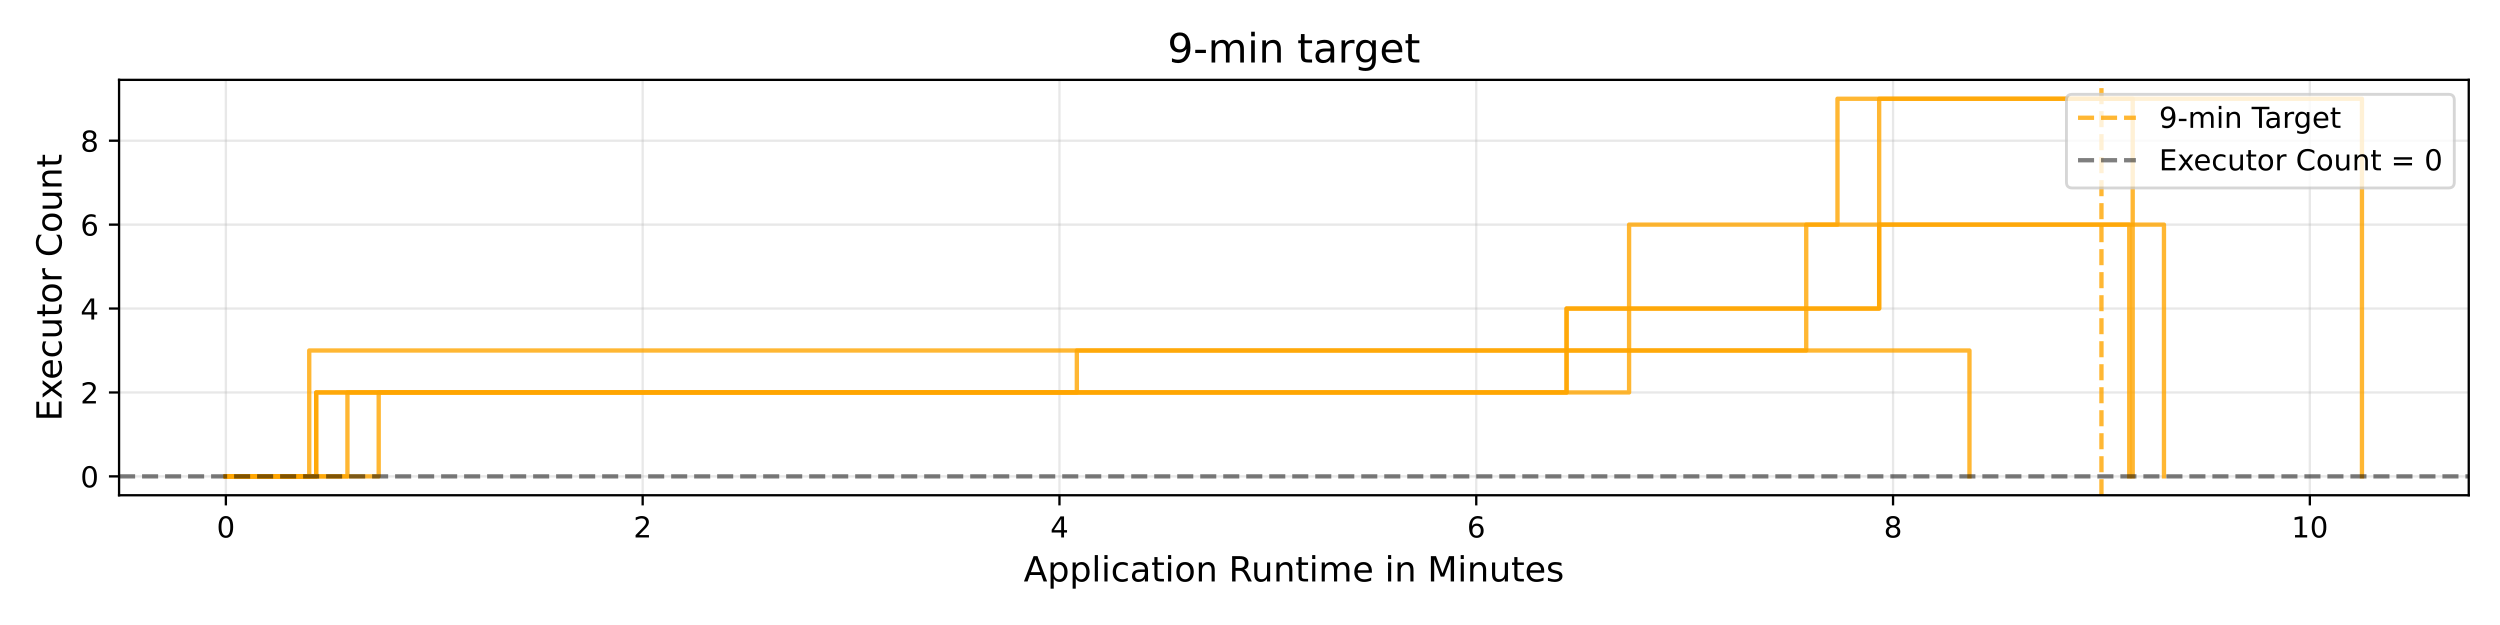
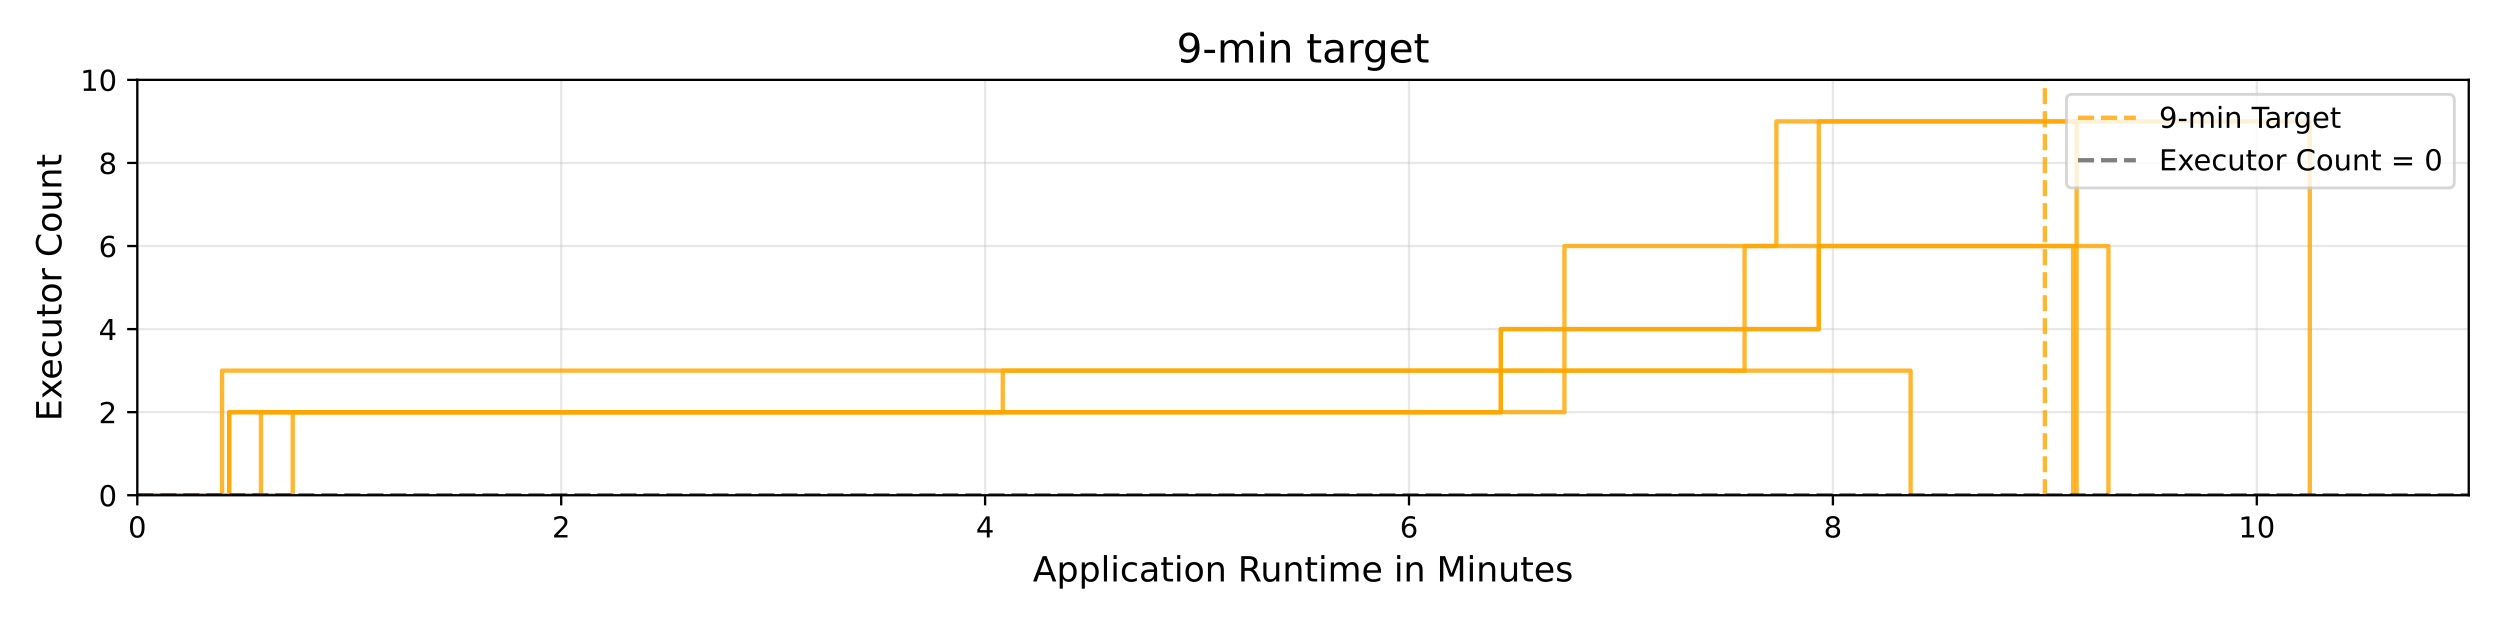
<svg xmlns="http://www.w3.org/2000/svg" xmlns:xlink="http://www.w3.org/1999/xlink" width="864pt" height="216pt" viewBox="0 0 864 216" version="1.1">
  <defs>
    <style type="text/css">*{stroke-linejoin: round; stroke-linecap: butt}</style>
  </defs>
  <g id="figure_1">
    <g id="patch_1">
      <path d="M 0 216  L 864 216  L 864 0  L 0 0  z " style="fill: #ffffff" />
    </g>
    <g id="axes_1">
      <g id="patch_2">
-         <path d="M 41.15 171.16  L 853.2 171.16  L 853.2 27.6  L 41.15 27.6  z " style="fill: #ffffff" />
+         <path d="M 47.45 171.16  L 853.2 171.16  L 853.2 27.6  L 47.45 27.6  z " style="fill: #ffffff" />
      </g>
      <g id="matplotlib.axis_1">
        <g id="xtick_1">
          <g id="line2d_1">
-             <path d="M 78.061 171.16  L 78.061 27.6  " clip-path="url(#p199e420b89)" style="fill: none; stroke: #b0b0b0; stroke-opacity: 0.3; stroke-width: 0.8; stroke-linecap: square" />
+             <path d="M 47.45 171.16  L 47.45 27.6  " clip-path="url(#pf3e3e7979e)" style="fill: none; stroke: #b0b0b0; stroke-opacity: 0.3; stroke-width: 0.8; stroke-linecap: square" />
          </g>
          <g id="line2d_2">
            <defs>
-               <path id="md4a57cf8cb" d="M 0 0  L 0 3.5  " style="stroke: #000000; stroke-width: 0.8" />
-             </defs>
-             <g>
-               <use xlink:href="#md4a57cf8cb" x="78.061" y="171.16" style="stroke: #000000; stroke-width: 0.8" />
+               <path id="md33015073a" d="M 0 0  L 0 3.5  " style="stroke: #000000; stroke-width: 0.8" />
+             </defs>
+             <g>
+               <use xlink:href="#md33015073a" x="47.45" y="171.16" style="stroke: #000000; stroke-width: 0.8" />
            </g>
          </g>
          <g id="text_1">
-             <g transform="translate(74.88011 185.7584) scale(0.1 -0.1)">
+             <g transform="translate(44.26875 185.7584) scale(0.1 -0.1)">
              <defs>
                <path id="DejaVuSans-30" d="M 2034 4250  Q 1547 4250 1301 3770  Q 1056 3291 1056 2328  Q 1056 1369 1301 889  Q 1547 409 2034 409  Q 2525 409 2770 889  Q 3016 1369 3016 2328  Q 3016 3291 2770 3770  Q 2525 4250 2034 4250  z M 2034 4750  Q 2819 4750 3233 4129  Q 3647 3509 3647 2328  Q 3647 1150 3233 529  Q 2819 -91 2034 -91  Q 1250 -91 836 529  Q 422 1150 422 2328  Q 422 3509 836 4129  Q 1250 4750 2034 4750  z " transform="scale(0.015625)" />
              </defs>
              <use xlink:href="#DejaVuSans-30" />
            </g>
          </g>
        </g>
        <g id="xtick_2">
          <g id="line2d_3">
-             <path d="M 222.106 171.16  L 222.106 27.6  " clip-path="url(#p199e420b89)" style="fill: none; stroke: #b0b0b0; stroke-opacity: 0.3; stroke-width: 0.8; stroke-linecap: square" />
+             <path d="M 193.95 171.16  L 193.95 27.6  " clip-path="url(#pf3e3e7979e)" style="fill: none; stroke: #b0b0b0; stroke-opacity: 0.3; stroke-width: 0.8; stroke-linecap: square" />
          </g>
          <g id="line2d_4">
            <g>
-               <use xlink:href="#md4a57cf8cb" x="222.106" y="171.16" style="stroke: #000000; stroke-width: 0.8" />
+               <use xlink:href="#md33015073a" x="193.95" y="171.16" style="stroke: #000000; stroke-width: 0.8" />
            </g>
          </g>
          <g id="text_2">
-             <g transform="translate(218.9245 185.7584) scale(0.1 -0.1)">
+             <g transform="translate(190.7688 185.7584) scale(0.1 -0.1)">
              <defs>
                <path id="DejaVuSans-32" d="M 1228 531  L 3431 531  L 3431 0  L 469 0  L 469 531  Q 828 903 1448 1529  Q 2069 2156 2228 2338  Q 2531 2678 2651 2914  Q 2772 3150 2772 3378  Q 2772 3750 2511 3984  Q 2250 4219 1831 4219  Q 1534 4219 1204 4116  Q 875 4013 500 3803  L 500 4441  Q 881 4594 1212 4672  Q 1544 4750 1819 4750  Q 2544 4750 2975 4387  Q 3406 4025 3406 3419  Q 3406 3131 3298 2873  Q 3191 2616 2906 2266  Q 2828 2175 2409 1742  Q 1991 1309 1228 531  z " transform="scale(0.015625)" />
              </defs>
              <use xlink:href="#DejaVuSans-32" />
            </g>
          </g>
        </g>
        <g id="xtick_3">
          <g id="line2d_5">
-             <path d="M 366.15 171.16  L 366.15 27.6  " clip-path="url(#p199e420b89)" style="fill: none; stroke: #b0b0b0; stroke-opacity: 0.3; stroke-width: 0.8; stroke-linecap: square" />
+             <path d="M 340.45 171.16  L 340.45 27.6  " clip-path="url(#pf3e3e7979e)" style="fill: none; stroke: #b0b0b0; stroke-opacity: 0.3; stroke-width: 0.8; stroke-linecap: square" />
          </g>
          <g id="line2d_6">
            <g>
-               <use xlink:href="#md4a57cf8cb" x="366.15" y="171.16" style="stroke: #000000; stroke-width: 0.8" />
+               <use xlink:href="#md33015073a" x="340.45" y="171.16" style="stroke: #000000; stroke-width: 0.8" />
            </g>
          </g>
          <g id="text_3">
-             <g transform="translate(362.9688 185.7584) scale(0.1 -0.1)">
+             <g transform="translate(337.2688 185.7584) scale(0.1 -0.1)">
              <defs>
                <path id="DejaVuSans-34" d="M 2419 4116  L 825 1625  L 2419 1625  L 2419 4116  z M 2253 4666  L 3047 4666  L 3047 1625  L 3713 1625  L 3713 1100  L 3047 1100  L 3047 0  L 2419 0  L 2419 1100  L 313 1100  L 313 1709  L 2253 4666  z " transform="scale(0.015625)" />
              </defs>
              <use xlink:href="#DejaVuSans-34" />
            </g>
          </g>
        </g>
        <g id="xtick_4">
          <g id="line2d_7">
-             <path d="M 510.194 171.16  L 510.194 27.6  " clip-path="url(#p199e420b89)" style="fill: none; stroke: #b0b0b0; stroke-opacity: 0.3; stroke-width: 0.8; stroke-linecap: square" />
+             <path d="M 486.95 171.16  L 486.95 27.6  " clip-path="url(#pf3e3e7979e)" style="fill: none; stroke: #b0b0b0; stroke-opacity: 0.3; stroke-width: 0.8; stroke-linecap: square" />
          </g>
          <g id="line2d_8">
            <g>
-               <use xlink:href="#md4a57cf8cb" x="510.194" y="171.16" style="stroke: #000000; stroke-width: 0.8" />
+               <use xlink:href="#md33015073a" x="486.95" y="171.16" style="stroke: #000000; stroke-width: 0.8" />
            </g>
          </g>
          <g id="text_4">
-             <g transform="translate(507.0132 185.7584) scale(0.1 -0.1)">
+             <g transform="translate(483.7688 185.7584) scale(0.1 -0.1)">
              <defs>
                <path id="DejaVuSans-36" d="M 2113 2584  Q 1688 2584 1439 2293  Q 1191 2003 1191 1497  Q 1191 994 1439 701  Q 1688 409 2113 409  Q 2538 409 2786 701  Q 3034 994 3034 1497  Q 3034 2003 2786 2293  Q 2538 2584 2113 2584  z M 3366 4563  L 3366 3988  Q 3128 4100 2886 4159  Q 2644 4219 2406 4219  Q 1781 4219 1451 3797  Q 1122 3375 1075 2522  Q 1259 2794 1537 2939  Q 1816 3084 2150 3084  Q 2853 3084 3261 2657  Q 3669 2231 3669 1497  Q 3669 778 3244 343  Q 2819 -91 2113 -91  Q 1303 -91 875 529  Q 447 1150 447 2328  Q 447 3434 972 4092  Q 1497 4750 2381 4750  Q 2619 4750 2861 4703  Q 3103 4656 3366 4563  z " transform="scale(0.015625)" />
              </defs>
              <use xlink:href="#DejaVuSans-36" />
            </g>
          </g>
        </g>
        <g id="xtick_5">
          <g id="line2d_9">
-             <path d="M 654.239 171.16  L 654.239 27.6  " clip-path="url(#p199e420b89)" style="fill: none; stroke: #b0b0b0; stroke-opacity: 0.3; stroke-width: 0.8; stroke-linecap: square" />
+             <path d="M 633.45 171.16  L 633.45 27.6  " clip-path="url(#pf3e3e7979e)" style="fill: none; stroke: #b0b0b0; stroke-opacity: 0.3; stroke-width: 0.8; stroke-linecap: square" />
          </g>
          <g id="line2d_10">
            <g>
-               <use xlink:href="#md4a57cf8cb" x="654.239" y="171.16" style="stroke: #000000; stroke-width: 0.8" />
+               <use xlink:href="#md33015073a" x="633.45" y="171.16" style="stroke: #000000; stroke-width: 0.8" />
            </g>
          </g>
          <g id="text_5">
-             <g transform="translate(651.0575 185.7584) scale(0.1 -0.1)">
+             <g transform="translate(630.2687 185.7584) scale(0.1 -0.1)">
              <defs>
                <path id="DejaVuSans-38" d="M 2034 2216  Q 1584 2216 1326 1975  Q 1069 1734 1069 1313  Q 1069 891 1326 650  Q 1584 409 2034 409  Q 2484 409 2743 651  Q 3003 894 3003 1313  Q 3003 1734 2745 1975  Q 2488 2216 2034 2216  z M 1403 2484  Q 997 2584 770 2862  Q 544 3141 544 3541  Q 544 4100 942 4425  Q 1341 4750 2034 4750  Q 2731 4750 3128 4425  Q 3525 4100 3525 3541  Q 3525 3141 3298 2862  Q 3072 2584 2669 2484  Q 3125 2378 3379 2068  Q 3634 1759 3634 1313  Q 3634 634 3220 271  Q 2806 -91 2034 -91  Q 1263 -91 848 271  Q 434 634 434 1313  Q 434 1759 690 2068  Q 947 2378 1403 2484  z M 1172 3481  Q 1172 3119 1398 2916  Q 1625 2713 2034 2713  Q 2441 2713 2670 2916  Q 2900 3119 2900 3481  Q 2900 3844 2670 4047  Q 2441 4250 2034 4250  Q 1625 4250 1398 4047  Q 1172 3844 1172 3481  z " transform="scale(0.015625)" />
              </defs>
              <use xlink:href="#DejaVuSans-38" />
            </g>
          </g>
        </g>
        <g id="xtick_6">
          <g id="line2d_11">
-             <path d="M 798.283 171.16  L 798.283 27.6  " clip-path="url(#p199e420b89)" style="fill: none; stroke: #b0b0b0; stroke-opacity: 0.3; stroke-width: 0.8; stroke-linecap: square" />
+             <path d="M 779.95 171.16  L 779.95 27.6  " clip-path="url(#pf3e3e7979e)" style="fill: none; stroke: #b0b0b0; stroke-opacity: 0.3; stroke-width: 0.8; stroke-linecap: square" />
          </g>
          <g id="line2d_12">
            <g>
-               <use xlink:href="#md4a57cf8cb" x="798.283" y="171.16" style="stroke: #000000; stroke-width: 0.8" />
+               <use xlink:href="#md33015073a" x="779.95" y="171.16" style="stroke: #000000; stroke-width: 0.8" />
            </g>
          </g>
          <g id="text_6">
-             <g transform="translate(791.9206 185.7584) scale(0.1 -0.1)">
+             <g transform="translate(773.5875 185.7584) scale(0.1 -0.1)">
              <defs>
                <path id="DejaVuSans-31" d="M 794 531  L 1825 531  L 1825 4091  L 703 3866  L 703 4441  L 1819 4666  L 2450 4666  L 2450 531  L 3481 531  L 3481 0  L 794 0  L 794 531  z " transform="scale(0.015625)" />
              </defs>
              <use xlink:href="#DejaVuSans-31" />
              <use xlink:href="#DejaVuSans-30" x="63.623" />
            </g>
          </g>
        </g>
        <g id="text_7">
-           <g transform="translate(353.7822 200.9563) scale(0.12 -0.12)">
+           <g transform="translate(356.9322 200.9563) scale(0.12 -0.12)">
            <defs>
              <path id="DejaVuSans-41" d="M 2188 4044  L 1331 1722  L 3047 1722  L 2188 4044  z M 1831 4666  L 2547 4666  L 4325 0  L 3669 0  L 3244 1197  L 1141 1197  L 716 0  L 50 0  L 1831 4666  z " transform="scale(0.015625)" />
              <path id="DejaVuSans-70" d="M 1159 525  L 1159 -1331  L 581 -1331  L 581 3500  L 1159 3500  L 1159 2969  Q 1341 3281 1617 3432  Q 1894 3584 2278 3584  Q 2916 3584 3314 3078  Q 3713 2572 3713 1747  Q 3713 922 3314 415  Q 2916 -91 2278 -91  Q 1894 -91 1617 61  Q 1341 213 1159 525  z M 3116 1747  Q 3116 2381 2855 2742  Q 2594 3103 2138 3103  Q 1681 3103 1420 2742  Q 1159 2381 1159 1747  Q 1159 1113 1420 752  Q 1681 391 2138 391  Q 2594 391 2855 752  Q 3116 1113 3116 1747  z " transform="scale(0.015625)" />
              <path id="DejaVuSans-6c" d="M 603 4863  L 1178 4863  L 1178 0  L 603 0  L 603 4863  z " transform="scale(0.015625)" />
              <path id="DejaVuSans-69" d="M 603 3500  L 1178 3500  L 1178 0  L 603 0  L 603 3500  z M 603 4863  L 1178 4863  L 1178 4134  L 603 4134  L 603 4863  z " transform="scale(0.015625)" />
              <path id="DejaVuSans-63" d="M 3122 3366  L 3122 2828  Q 2878 2963 2633 3030  Q 2388 3097 2138 3097  Q 1578 3097 1268 2742  Q 959 2388 959 1747  Q 959 1106 1268 751  Q 1578 397 2138 397  Q 2388 397 2633 464  Q 2878 531 3122 666  L 3122 134  Q 2881 22 2623 -34  Q 2366 -91 2075 -91  Q 1284 -91 818 406  Q 353 903 353 1747  Q 353 2603 823 3093  Q 1294 3584 2113 3584  Q 2378 3584 2631 3529  Q 2884 3475 3122 3366  z " transform="scale(0.015625)" />
              <path id="DejaVuSans-61" d="M 2194 1759  Q 1497 1759 1228 1600  Q 959 1441 959 1056  Q 959 750 1161 570  Q 1363 391 1709 391  Q 2188 391 2477 730  Q 2766 1069 2766 1631  L 2766 1759  L 2194 1759  z M 3341 1997  L 3341 0  L 2766 0  L 2766 531  Q 2569 213 2275 61  Q 1981 -91 1556 -91  Q 1019 -91 701 211  Q 384 513 384 1019  Q 384 1609 779 1909  Q 1175 2209 1959 2209  L 2766 2209  L 2766 2266  Q 2766 2663 2505 2880  Q 2244 3097 1772 3097  Q 1472 3097 1187 3025  Q 903 2953 641 2809  L 641 3341  Q 956 3463 1253 3523  Q 1550 3584 1831 3584  Q 2591 3584 2966 3190  Q 3341 2797 3341 1997  z " transform="scale(0.015625)" />
              <path id="DejaVuSans-74" d="M 1172 4494  L 1172 3500  L 2356 3500  L 2356 3053  L 1172 3053  L 1172 1153  Q 1172 725 1289 603  Q 1406 481 1766 481  L 2356 481  L 2356 0  L 1766 0  Q 1100 0 847 248  Q 594 497 594 1153  L 594 3053  L 172 3053  L 172 3500  L 594 3500  L 594 4494  L 1172 4494  z " transform="scale(0.015625)" />
              <path id="DejaVuSans-6f" d="M 1959 3097  Q 1497 3097 1228 2736  Q 959 2375 959 1747  Q 959 1119 1226 758  Q 1494 397 1959 397  Q 2419 397 2687 759  Q 2956 1122 2956 1747  Q 2956 2369 2687 2733  Q 2419 3097 1959 3097  z M 1959 3584  Q 2709 3584 3137 3096  Q 3566 2609 3566 1747  Q 3566 888 3137 398  Q 2709 -91 1959 -91  Q 1206 -91 779 398  Q 353 888 353 1747  Q 353 2609 779 3096  Q 1206 3584 1959 3584  z " transform="scale(0.015625)" />
              <path id="DejaVuSans-6e" d="M 3513 2113  L 3513 0  L 2938 0  L 2938 2094  Q 2938 2591 2744 2837  Q 2550 3084 2163 3084  Q 1697 3084 1428 2787  Q 1159 2491 1159 1978  L 1159 0  L 581 0  L 581 3500  L 1159 3500  L 1159 2956  Q 1366 3272 1645 3428  Q 1925 3584 2291 3584  Q 2894 3584 3203 3211  Q 3513 2838 3513 2113  z " transform="scale(0.015625)" />
              <path id="DejaVuSans-20" transform="scale(0.015625)" />
              <path id="DejaVuSans-52" d="M 2841 2188  Q 3044 2119 3236 1894  Q 3428 1669 3622 1275  L 4263 0  L 3584 0  L 2988 1197  Q 2756 1666 2539 1819  Q 2322 1972 1947 1972  L 1259 1972  L 1259 0  L 628 0  L 628 4666  L 2053 4666  Q 2853 4666 3247 4331  Q 3641 3997 3641 3322  Q 3641 2881 3436 2590  Q 3231 2300 2841 2188  z M 1259 4147  L 1259 2491  L 2053 2491  Q 2509 2491 2742 2702  Q 2975 2913 2975 3322  Q 2975 3731 2742 3939  Q 2509 4147 2053 4147  L 1259 4147  z " transform="scale(0.015625)" />
              <path id="DejaVuSans-75" d="M 544 1381  L 544 3500  L 1119 3500  L 1119 1403  Q 1119 906 1312 657  Q 1506 409 1894 409  Q 2359 409 2629 706  Q 2900 1003 2900 1516  L 2900 3500  L 3475 3500  L 3475 0  L 2900 0  L 2900 538  Q 2691 219 2414 64  Q 2138 -91 1772 -91  Q 1169 -91 856 284  Q 544 659 544 1381  z M 1991 3584  L 1991 3584  z " transform="scale(0.015625)" />
              <path id="DejaVuSans-6d" d="M 3328 2828  Q 3544 3216 3844 3400  Q 4144 3584 4550 3584  Q 5097 3584 5394 3201  Q 5691 2819 5691 2113  L 5691 0  L 5113 0  L 5113 2094  Q 5113 2597 4934 2840  Q 4756 3084 4391 3084  Q 3944 3084 3684 2787  Q 3425 2491 3425 1978  L 3425 0  L 2847 0  L 2847 2094  Q 2847 2600 2669 2842  Q 2491 3084 2119 3084  Q 1678 3084 1418 2786  Q 1159 2488 1159 1978  L 1159 0  L 581 0  L 581 3500  L 1159 3500  L 1159 2956  Q 1356 3278 1631 3431  Q 1906 3584 2284 3584  Q 2666 3584 2933 3390  Q 3200 3197 3328 2828  z " transform="scale(0.015625)" />
              <path id="DejaVuSans-65" d="M 3597 1894  L 3597 1613  L 953 1613  Q 991 1019 1311 708  Q 1631 397 2203 397  Q 2534 397 2845 478  Q 3156 559 3463 722  L 3463 178  Q 3153 47 2828 -22  Q 2503 -91 2169 -91  Q 1331 -91 842 396  Q 353 884 353 1716  Q 353 2575 817 3079  Q 1281 3584 2069 3584  Q 2775 3584 3186 3129  Q 3597 2675 3597 1894  z M 3022 2063  Q 3016 2534 2758 2815  Q 2500 3097 2075 3097  Q 1594 3097 1305 2825  Q 1016 2553 972 2059  L 3022 2063  z " transform="scale(0.015625)" />
              <path id="DejaVuSans-4d" d="M 628 4666  L 1569 4666  L 2759 1491  L 3956 4666  L 4897 4666  L 4897 0  L 4281 0  L 4281 4097  L 3078 897  L 2444 897  L 1241 4097  L 1241 0  L 628 0  L 628 4666  z " transform="scale(0.015625)" />
              <path id="DejaVuSans-73" d="M 2834 3397  L 2834 2853  Q 2591 2978 2328 3040  Q 2066 3103 1784 3103  Q 1356 3103 1142 2972  Q 928 2841 928 2578  Q 928 2378 1081 2264  Q 1234 2150 1697 2047  L 1894 2003  Q 2506 1872 2764 1633  Q 3022 1394 3022 966  Q 3022 478 2636 193  Q 2250 -91 1575 -91  Q 1294 -91 989 -36  Q 684 19 347 128  L 347 722  Q 666 556 975 473  Q 1284 391 1588 391  Q 1994 391 2212 530  Q 2431 669 2431 922  Q 2431 1156 2273 1281  Q 2116 1406 1581 1522  L 1381 1569  Q 847 1681 609 1914  Q 372 2147 372 2553  Q 372 3047 722 3315  Q 1072 3584 1716 3584  Q 2034 3584 2315 3537  Q 2597 3491 2834 3397  z " transform="scale(0.015625)" />
            </defs>
            <use xlink:href="#DejaVuSans-41" />
            <use xlink:href="#DejaVuSans-70" x="68.408" />
            <use xlink:href="#DejaVuSans-70" x="131.885" />
            <use xlink:href="#DejaVuSans-6c" x="195.361" />
            <use xlink:href="#DejaVuSans-69" x="223.145" />
            <use xlink:href="#DejaVuSans-63" x="250.928" />
            <use xlink:href="#DejaVuSans-61" x="305.908" />
            <use xlink:href="#DejaVuSans-74" x="367.188" />
            <use xlink:href="#DejaVuSans-69" x="406.396" />
            <use xlink:href="#DejaVuSans-6f" x="434.18" />
            <use xlink:href="#DejaVuSans-6e" x="495.361" />
            <use xlink:href="#DejaVuSans-20" x="558.74" />
            <use xlink:href="#DejaVuSans-52" x="590.527" />
            <use xlink:href="#DejaVuSans-75" x="655.51" />
            <use xlink:href="#DejaVuSans-6e" x="718.889" />
            <use xlink:href="#DejaVuSans-74" x="782.268" />
            <use xlink:href="#DejaVuSans-69" x="821.477" />
            <use xlink:href="#DejaVuSans-6d" x="849.26" />
            <use xlink:href="#DejaVuSans-65" x="946.672" />
            <use xlink:href="#DejaVuSans-20" x="1008.195" />
            <use xlink:href="#DejaVuSans-69" x="1039.982" />
            <use xlink:href="#DejaVuSans-6e" x="1067.766" />
            <use xlink:href="#DejaVuSans-20" x="1131.145" />
            <use xlink:href="#DejaVuSans-4d" x="1162.932" />
            <use xlink:href="#DejaVuSans-69" x="1249.211" />
            <use xlink:href="#DejaVuSans-6e" x="1276.994" />
            <use xlink:href="#DejaVuSans-75" x="1340.373" />
            <use xlink:href="#DejaVuSans-74" x="1403.752" />
            <use xlink:href="#DejaVuSans-65" x="1442.961" />
            <use xlink:href="#DejaVuSans-73" x="1504.484" />
          </g>
        </g>
      </g>
      <g id="matplotlib.axis_2">
        <g id="ytick_1">
          <g id="line2d_13">
-             <path d="M 41.15 164.635  L 853.2 164.635  " clip-path="url(#p199e420b89)" style="fill: none; stroke: #b0b0b0; stroke-opacity: 0.3; stroke-width: 0.8; stroke-linecap: square" />
+             <path d="M 47.45 171.16  L 853.2 171.16  " clip-path="url(#pf3e3e7979e)" style="fill: none; stroke: #b0b0b0; stroke-opacity: 0.3; stroke-width: 0.8; stroke-linecap: square" />
          </g>
          <g id="line2d_14">
            <defs>
-               <path id="m2ec5855bc6" d="M 0 0  L -3.5 0  " style="stroke: #000000; stroke-width: 0.8" />
-             </defs>
-             <g>
-               <use xlink:href="#m2ec5855bc6" x="41.15" y="164.635" style="stroke: #000000; stroke-width: 0.8" />
+               <path id="m7cac279cf5" d="M 0 0  L -3.5 0  " style="stroke: #000000; stroke-width: 0.8" />
+             </defs>
+             <g>
+               <use xlink:href="#m7cac279cf5" x="47.45" y="171.16" style="stroke: #000000; stroke-width: 0.8" />
            </g>
          </g>
          <g id="text_8">
-             <g transform="translate(27.7875 168.4338) scale(0.1 -0.1)">
+             <g transform="translate(34.0875 174.9592) scale(0.1 -0.1)">
              <use xlink:href="#DejaVuSans-30" />
            </g>
          </g>
        </g>
        <g id="ytick_2">
          <g id="line2d_15">
-             <path d="M 41.15 135.633  L 853.2 135.633  " clip-path="url(#p199e420b89)" style="fill: none; stroke: #b0b0b0; stroke-opacity: 0.3; stroke-width: 0.8; stroke-linecap: square" />
+             <path d="M 47.45 142.448  L 853.2 142.448  " clip-path="url(#pf3e3e7979e)" style="fill: none; stroke: #b0b0b0; stroke-opacity: 0.3; stroke-width: 0.8; stroke-linecap: square" />
          </g>
          <g id="line2d_16">
            <g>
-               <use xlink:href="#m2ec5855bc6" x="41.15" y="135.633" style="stroke: #000000; stroke-width: 0.8" />
+               <use xlink:href="#m7cac279cf5" x="47.45" y="142.448" style="stroke: #000000; stroke-width: 0.8" />
            </g>
          </g>
          <g id="text_9">
-             <g transform="translate(27.7875 139.4317) scale(0.1 -0.1)">
+             <g transform="translate(34.0875 146.2472) scale(0.1 -0.1)">
              <use xlink:href="#DejaVuSans-32" />
            </g>
          </g>
        </g>
        <g id="ytick_3">
          <g id="line2d_17">
-             <path d="M 41.15 106.631  L 853.2 106.631  " clip-path="url(#p199e420b89)" style="fill: none; stroke: #b0b0b0; stroke-opacity: 0.3; stroke-width: 0.8; stroke-linecap: square" />
+             <path d="M 47.45 113.736  L 853.2 113.736  " clip-path="url(#pf3e3e7979e)" style="fill: none; stroke: #b0b0b0; stroke-opacity: 0.3; stroke-width: 0.8; stroke-linecap: square" />
          </g>
          <g id="line2d_18">
            <g>
-               <use xlink:href="#m2ec5855bc6" x="41.15" y="106.631" style="stroke: #000000; stroke-width: 0.8" />
+               <use xlink:href="#m7cac279cf5" x="47.45" y="113.736" style="stroke: #000000; stroke-width: 0.8" />
            </g>
          </g>
          <g id="text_10">
-             <g transform="translate(27.7875 110.4297) scale(0.1 -0.1)">
+             <g transform="translate(34.0875 117.5352) scale(0.1 -0.1)">
              <use xlink:href="#DejaVuSans-34" />
            </g>
          </g>
        </g>
        <g id="ytick_4">
          <g id="line2d_19">
-             <path d="M 41.15 77.628  L 853.2 77.628  " clip-path="url(#p199e420b89)" style="fill: none; stroke: #b0b0b0; stroke-opacity: 0.3; stroke-width: 0.8; stroke-linecap: square" />
+             <path d="M 47.45 85.024  L 853.2 85.024  " clip-path="url(#pf3e3e7979e)" style="fill: none; stroke: #b0b0b0; stroke-opacity: 0.3; stroke-width: 0.8; stroke-linecap: square" />
          </g>
          <g id="line2d_20">
            <g>
-               <use xlink:href="#m2ec5855bc6" x="41.15" y="77.628" style="stroke: #000000; stroke-width: 0.8" />
+               <use xlink:href="#m7cac279cf5" x="47.45" y="85.024" style="stroke: #000000; stroke-width: 0.8" />
            </g>
          </g>
          <g id="text_11">
-             <g transform="translate(27.7875 81.4277) scale(0.1 -0.1)">
+             <g transform="translate(34.0875 88.82322) scale(0.1 -0.1)">
              <use xlink:href="#DejaVuSans-36" />
            </g>
          </g>
        </g>
        <g id="ytick_5">
          <g id="line2d_21">
-             <path d="M 41.15 48.626  L 853.2 48.626  " clip-path="url(#p199e420b89)" style="fill: none; stroke: #b0b0b0; stroke-opacity: 0.3; stroke-width: 0.8; stroke-linecap: square" />
+             <path d="M 47.45 56.312  L 853.2 56.312  " clip-path="url(#pf3e3e7979e)" style="fill: none; stroke: #b0b0b0; stroke-opacity: 0.3; stroke-width: 0.8; stroke-linecap: square" />
          </g>
          <g id="line2d_22">
            <g>
-               <use xlink:href="#m2ec5855bc6" x="41.15" y="48.626" style="stroke: #000000; stroke-width: 0.8" />
+               <use xlink:href="#m7cac279cf5" x="47.45" y="56.312" style="stroke: #000000; stroke-width: 0.8" />
            </g>
          </g>
          <g id="text_12">
-             <g transform="translate(27.7875 52.42568) scale(0.1 -0.1)">
+             <g transform="translate(34.0875 60.11122) scale(0.1 -0.1)">
              <use xlink:href="#DejaVuSans-38" />
            </g>
          </g>
        </g>
-         <g id="text_13">
-           <g transform="translate(21.29188 145.5434) rotate(-90) scale(0.12 -0.12)">
+         <g id="ytick_6">
+           <g id="line2d_23">
+             <path d="M 47.45 27.6  L 853.2 27.6  " clip-path="url(#pf3e3e7979e)" style="fill: none; stroke: #b0b0b0; stroke-opacity: 0.3; stroke-width: 0.8; stroke-linecap: square" />
+           </g>
+           <g id="line2d_24">
+             <g>
+               <use xlink:href="#m7cac279cf5" x="47.45" y="27.6" style="stroke: #000000; stroke-width: 0.8" />
+             </g>
+           </g>
+           <g id="text_13">
+             <g transform="translate(27.725 31.39922) scale(0.1 -0.1)">
+               <use xlink:href="#DejaVuSans-31" />
+               <use xlink:href="#DejaVuSans-30" x="63.623" />
+             </g>
+           </g>
+         </g>
+         <g id="text_14">
+           <g transform="translate(21.22938 145.5434) rotate(-90) scale(0.12 -0.12)">
            <defs>
              <path id="DejaVuSans-45" d="M 628 4666  L 3578 4666  L 3578 4134  L 1259 4134  L 1259 2753  L 3481 2753  L 3481 2222  L 1259 2222  L 1259 531  L 3634 531  L 3634 0  L 628 0  L 628 4666  z " transform="scale(0.015625)" />
              <path id="DejaVuSans-78" d="M 3513 3500  L 2247 1797  L 3578 0  L 2900 0  L 1881 1375  L 863 0  L 184 0  L 1544 1831  L 300 3500  L 978 3500  L 1906 2253  L 2834 3500  L 3513 3500  z " transform="scale(0.015625)" />
              <path id="DejaVuSans-72" d="M 2631 2963  Q 2534 3019 2420 3045  Q 2306 3072 2169 3072  Q 1681 3072 1420 2755  Q 1159 2438 1159 1844  L 1159 0  L 581 0  L 581 3500  L 1159 3500  L 1159 2956  Q 1341 3275 1631 3429  Q 1922 3584 2338 3584  Q 2397 3584 2469 3576  Q 2541 3569 2628 3553  L 2631 2963  z " transform="scale(0.015625)" />
              <path id="DejaVuSans-43" d="M 4122 4306  L 4122 3641  Q 3803 3938 3442 4084  Q 3081 4231 2675 4231  Q 1875 4231 1450 3742  Q 1025 3253 1025 2328  Q 1025 1406 1450 917  Q 1875 428 2675 428  Q 3081 428 3442 575  Q 3803 722 4122 1019  L 4122 359  Q 3791 134 3420 21  Q 3050 -91 2638 -91  Q 1578 -91 968 557  Q 359 1206 359 2328  Q 359 3453 968 4101  Q 1578 4750 2638 4750  Q 3056 4750 3426 4639  Q 3797 4528 4122 4306  z " transform="scale(0.015625)" />
            </defs>
            <use xlink:href="#DejaVuSans-45" />
            <use xlink:href="#DejaVuSans-78" x="63.184" />
            <use xlink:href="#DejaVuSans-65" x="119.238" />
            <use xlink:href="#DejaVuSans-63" x="180.762" />
            <use xlink:href="#DejaVuSans-75" x="235.742" />
            <use xlink:href="#DejaVuSans-74" x="299.121" />
            <use xlink:href="#DejaVuSans-6f" x="338.33" />
            <use xlink:href="#DejaVuSans-72" x="399.512" />
            <use xlink:href="#DejaVuSans-20" x="440.625" />
            <use xlink:href="#DejaVuSans-43" x="472.412" />
            <use xlink:href="#DejaVuSans-6f" x="542.236" />
            <use xlink:href="#DejaVuSans-75" x="603.418" />
            <use xlink:href="#DejaVuSans-6e" x="666.797" />
            <use xlink:href="#DejaVuSans-74" x="730.176" />
          </g>
        </g>
      </g>
-       <g id="line2d_23">
-         <path d="M 78.061 164.635  L 109.271 164.635  L 109.271 135.633  L 145.282 135.633  L 145.282 135.633  L 181.293 135.633  L 181.293 135.633  L 217.304 135.633  L 217.304 135.633  L 253.315 135.633  L 253.315 135.633  L 289.326 135.633  L 289.326 135.633  L 325.337 135.633  L 325.337 135.633  L 361.349 135.633  L 361.349 135.633  L 397.36 135.633  L 397.36 135.633  L 433.371 135.633  L 433.371 135.633  L 469.382 135.633  L 469.382 135.633  L 505.393 135.633  L 505.393 135.633  L 541.404 135.633  L 541.404 106.631  L 577.415 106.631  L 577.415 106.631  L 613.426 106.631  L 613.426 106.631  L 649.437 106.631  L 649.437 34.125  L 685.448 34.125  L 685.448 34.125  L 721.459 34.125  L 721.459 34.125  L 737.064 34.125  L 737.064 164.635  " clip-path="url(#p199e420b89)" style="fill: none; stroke: #ffa500; stroke-opacity: 0.8; stroke-width: 1.5; stroke-linecap: square" />
-       </g>
-       <g id="line2d_24">
-         <path d="M 78.061 164.635  L 130.878 164.635  L 130.878 135.633  L 166.889 135.633  L 166.889 135.633  L 202.9 135.633  L 202.9 135.633  L 238.911 135.633  L 238.911 135.633  L 274.922 135.633  L 274.922 135.633  L 310.933 135.633  L 310.933 135.633  L 346.944 135.633  L 346.944 135.633  L 382.955 135.633  L 382.955 135.633  L 418.966 135.633  L 418.966 135.633  L 454.977 135.633  L 454.977 135.633  L 490.988 135.633  L 490.988 135.633  L 527 135.633  L 527 135.633  L 563.011 135.633  L 563.011 77.628  L 599.022 77.628  L 599.022 77.628  L 635.033 77.628  L 635.033 34.125  L 671.044 34.125  L 671.044 34.125  L 707.055 34.125  L 707.055 34.125  L 743.066 34.125  L 743.066 34.125  L 779.077 34.125  L 779.077 34.125  L 816.289 34.125  L 816.289 164.635  " clip-path="url(#p199e420b89)" style="fill: none; stroke: #ffa500; stroke-opacity: 0.8; stroke-width: 1.5; stroke-linecap: square" />
-       </g>
      <g id="line2d_25">
-         <path d="M 78.061 164.635  L 109.271 164.635  L 109.271 135.633  L 145.282 135.633  L 145.282 135.633  L 181.293 135.633  L 181.293 135.633  L 217.304 135.633  L 217.304 135.633  L 253.315 135.633  L 253.315 135.633  L 289.326 135.633  L 289.326 135.633  L 325.337 135.633  L 325.337 135.633  L 361.349 135.633  L 361.349 135.633  L 397.36 135.633  L 397.36 135.633  L 433.371 135.633  L 433.371 135.633  L 469.382 135.633  L 469.382 135.633  L 505.393 135.633  L 505.393 135.633  L 541.404 135.633  L 541.404 106.631  L 577.415 106.631  L 577.415 106.631  L 613.426 106.631  L 613.426 106.631  L 649.437 106.631  L 649.437 77.628  L 685.448 77.628  L 685.448 77.628  L 721.459 77.628  L 721.459 77.628  L 747.868 77.628  L 747.868 164.635  " clip-path="url(#p199e420b89)" style="fill: none; stroke: #ffa500; stroke-opacity: 0.8; stroke-width: 1.5; stroke-linecap: square" />
+         <path d="M 47.45 171.16  L 79.192 171.16  L 79.192 142.448  L 115.817 142.448  L 115.817 142.448  L 152.442 142.448  L 152.442 142.448  L 189.067 142.448  L 189.067 142.448  L 225.692 142.448  L 225.692 142.448  L 262.317 142.448  L 262.317 142.448  L 298.942 142.448  L 298.942 142.448  L 335.567 142.448  L 335.567 142.448  L 372.192 142.448  L 372.192 142.448  L 408.817 142.448  L 408.817 142.448  L 445.442 142.448  L 445.442 142.448  L 482.067 142.448  L 482.067 142.448  L 518.692 142.448  L 518.692 113.736  L 555.317 113.736  L 555.317 113.736  L 591.942 113.736  L 591.942 113.736  L 628.567 113.736  L 628.567 41.956  L 665.192 41.956  L 665.192 41.956  L 701.817 41.956  L 701.817 41.956  L 717.688 41.956  L 717.688 171.16  " clip-path="url(#pf3e3e7979e)" style="fill: none; stroke: #ffa500; stroke-opacity: 0.8; stroke-width: 1.5; stroke-linecap: square" />
      </g>
      <g id="line2d_26">
-         <path d="M 78.061 164.635  L 120.074 164.635  L 120.074 135.633  L 156.085 135.633  L 156.085 135.633  L 192.096 135.633  L 192.096 135.633  L 228.108 135.633  L 228.108 135.633  L 264.119 135.633  L 264.119 135.633  L 300.13 135.633  L 300.13 135.633  L 336.141 135.633  L 336.141 135.633  L 372.152 135.633  L 372.152 121.132  L 408.163 121.132  L 408.163 121.132  L 444.174 121.132  L 444.174 121.132  L 480.185 121.132  L 480.185 121.132  L 516.196 121.132  L 516.196 121.132  L 552.207 121.132  L 552.207 121.132  L 588.218 121.132  L 588.218 121.132  L 624.23 121.132  L 624.23 77.628  L 660.241 77.628  L 660.241 77.628  L 696.252 77.628  L 696.252 77.628  L 732.263 77.628  L 732.263 77.628  L 735.864 77.628  L 735.864 164.635  " clip-path="url(#p199e420b89)" style="fill: none; stroke: #ffa500; stroke-opacity: 0.8; stroke-width: 1.5; stroke-linecap: square" />
+         <path d="M 47.45 171.16  L 101.167 171.16  L 101.167 142.448  L 137.792 142.448  L 137.792 142.448  L 174.417 142.448  L 174.417 142.448  L 211.042 142.448  L 211.042 142.448  L 247.667 142.448  L 247.667 142.448  L 284.292 142.448  L 284.292 142.448  L 320.917 142.448  L 320.917 142.448  L 357.542 142.448  L 357.542 142.448  L 394.167 142.448  L 394.167 142.448  L 430.792 142.448  L 430.792 142.448  L 467.417 142.448  L 467.417 142.448  L 504.042 142.448  L 504.042 142.448  L 540.667 142.448  L 540.667 85.024  L 577.292 85.024  L 577.292 85.024  L 613.917 85.024  L 613.917 41.956  L 650.542 41.956  L 650.542 41.956  L 687.167 41.956  L 687.167 41.956  L 723.792 41.956  L 723.792 41.956  L 760.417 41.956  L 760.417 41.956  L 798.263 41.956  L 798.263 171.16  " clip-path="url(#pf3e3e7979e)" style="fill: none; stroke: #ffa500; stroke-opacity: 0.8; stroke-width: 1.5; stroke-linecap: square" />
      </g>
      <g id="line2d_27">
-         <path d="M 78.061 164.635  L 106.87 164.635  L 106.87 121.132  L 142.881 121.132  L 142.881 121.132  L 178.892 121.132  L 178.892 121.132  L 214.903 121.132  L 214.903 121.132  L 250.915 121.132  L 250.915 121.132  L 286.926 121.132  L 286.926 121.132  L 322.937 121.132  L 322.937 121.132  L 358.948 121.132  L 358.948 121.132  L 394.959 121.132  L 394.959 121.132  L 430.97 121.132  L 430.97 121.132  L 466.981 121.132  L 466.981 121.132  L 502.992 121.132  L 502.992 121.132  L 539.003 121.132  L 539.003 121.132  L 575.014 121.132  L 575.014 121.132  L 611.025 121.132  L 611.025 121.132  L 647.037 121.132  L 647.037 121.132  L 680.647 121.132  L 680.647 164.635  " clip-path="url(#p199e420b89)" style="fill: none; stroke: #ffa500; stroke-opacity: 0.8; stroke-width: 1.5; stroke-linecap: square" />
+         <path d="M 47.45 171.16  L 79.192 171.16  L 79.192 142.448  L 115.817 142.448  L 115.817 142.448  L 152.442 142.448  L 152.442 142.448  L 189.067 142.448  L 189.067 142.448  L 225.692 142.448  L 225.692 142.448  L 262.317 142.448  L 262.317 142.448  L 298.942 142.448  L 298.942 142.448  L 335.567 142.448  L 335.567 142.448  L 372.192 142.448  L 372.192 142.448  L 408.817 142.448  L 408.817 142.448  L 445.442 142.448  L 445.442 142.448  L 482.067 142.448  L 482.067 142.448  L 518.692 142.448  L 518.692 113.736  L 555.317 113.736  L 555.317 113.736  L 591.942 113.736  L 591.942 113.736  L 628.567 113.736  L 628.567 85.024  L 665.192 85.024  L 665.192 85.024  L 701.817 85.024  L 701.817 85.024  L 728.675 85.024  L 728.675 171.16  " clip-path="url(#pf3e3e7979e)" style="fill: none; stroke: #ffa500; stroke-opacity: 0.8; stroke-width: 1.5; stroke-linecap: square" />
      </g>
      <g id="line2d_28">
-         <path d="M 726.261 171.16  L 726.261 27.6  " clip-path="url(#p199e420b89)" style="fill: none; stroke-dasharray: 5.55,2.4; stroke-dashoffset: 0; stroke: #ffa500; stroke-opacity: 0.8; stroke-width: 1.5" />
+         <path d="M 47.45 171.16  L 90.179 171.16  L 90.179 142.448  L 126.804 142.448  L 126.804 142.448  L 163.429 142.448  L 163.429 142.448  L 200.054 142.448  L 200.054 142.448  L 236.679 142.448  L 236.679 142.448  L 273.304 142.448  L 273.304 142.448  L 309.929 142.448  L 309.929 142.448  L 346.554 142.448  L 346.554 128.092  L 383.179 128.092  L 383.179 128.092  L 419.804 128.092  L 419.804 128.092  L 456.429 128.092  L 456.429 128.092  L 493.054 128.092  L 493.054 128.092  L 529.679 128.092  L 529.679 128.092  L 566.304 128.092  L 566.304 128.092  L 602.929 128.092  L 602.929 85.024  L 639.554 85.024  L 639.554 85.024  L 676.179 85.024  L 676.179 85.024  L 712.804 85.024  L 712.804 85.024  L 716.467 85.024  L 716.467 171.16  " clip-path="url(#pf3e3e7979e)" style="fill: none; stroke: #ffa500; stroke-opacity: 0.8; stroke-width: 1.5; stroke-linecap: square" />
      </g>
      <g id="line2d_29">
-         <path d="M 41.15 164.635  L 853.2 164.635  " clip-path="url(#p199e420b89)" style="fill: none; stroke-dasharray: 5.55,2.4; stroke-dashoffset: 0; stroke: #000000; stroke-opacity: 0.5; stroke-width: 1.5" />
+         <path d="M 47.45 171.16  L 76.75 171.16  L 76.75 128.092  L 113.375 128.092  L 113.375 128.092  L 150 128.092  L 150 128.092  L 186.625 128.092  L 186.625 128.092  L 223.25 128.092  L 223.25 128.092  L 259.875 128.092  L 259.875 128.092  L 296.5 128.092  L 296.5 128.092  L 333.125 128.092  L 333.125 128.092  L 369.75 128.092  L 369.75 128.092  L 406.375 128.092  L 406.375 128.092  L 443 128.092  L 443 128.092  L 479.625 128.092  L 479.625 128.092  L 516.25 128.092  L 516.25 128.092  L 552.875 128.092  L 552.875 128.092  L 589.5 128.092  L 589.5 128.092  L 626.125 128.092  L 626.125 128.092  L 660.308 128.092  L 660.308 171.16  " clip-path="url(#pf3e3e7979e)" style="fill: none; stroke: #ffa500; stroke-opacity: 0.8; stroke-width: 1.5; stroke-linecap: square" />
+       </g>
+       <g id="line2d_30">
+         <path d="M 706.7 171.16  L 706.7 27.6  " clip-path="url(#pf3e3e7979e)" style="fill: none; stroke-dasharray: 5.55,2.4; stroke-dashoffset: 0; stroke: #ffa500; stroke-opacity: 0.8; stroke-width: 1.5" />
+       </g>
+       <g id="line2d_31">
+         <path d="M 47.45 171.16  L 853.2 171.16  " clip-path="url(#pf3e3e7979e)" style="fill: none; stroke-dasharray: 5.55,2.4; stroke-dashoffset: 0; stroke: #000000; stroke-opacity: 0.5; stroke-width: 1.5" />
      </g>
      <g id="patch_3">
-         <path d="M 41.15 171.16  L 41.15 27.6  " style="fill: none; stroke: #000000; stroke-width: 0.8; stroke-linejoin: miter; stroke-linecap: square" />
+         <path d="M 47.45 171.16  L 47.45 27.6  " style="fill: none; stroke: #000000; stroke-width: 0.8; stroke-linejoin: miter; stroke-linecap: square" />
      </g>
      <g id="patch_4">
        <path d="M 853.2 171.16  L 853.2 27.6  " style="fill: none; stroke: #000000; stroke-width: 0.8; stroke-linejoin: miter; stroke-linecap: square" />
      </g>
      <g id="patch_5">
-         <path d="M 41.15 171.16  L 853.2 171.16  " style="fill: none; stroke: #000000; stroke-width: 0.8; stroke-linejoin: miter; stroke-linecap: square" />
+         <path d="M 47.45 171.16  L 853.2 171.16  " style="fill: none; stroke: #000000; stroke-width: 0.8; stroke-linejoin: miter; stroke-linecap: square" />
      </g>
      <g id="patch_6">
-         <path d="M 41.15 27.6  L 853.2 27.6  " style="fill: none; stroke: #000000; stroke-width: 0.8; stroke-linejoin: miter; stroke-linecap: square" />
-       </g>
-       <g id="text_14">
-         <g transform="translate(403.4873 21.6) scale(0.14 -0.14)">
+         <path d="M 47.45 27.6  L 853.2 27.6  " style="fill: none; stroke: #000000; stroke-width: 0.8; stroke-linejoin: miter; stroke-linecap: square" />
+       </g>
+       <g id="text_15">
+         <g transform="translate(406.6373 21.6) scale(0.14 -0.14)">
          <defs>
            <path id="DejaVuSans-39" d="M 703 97  L 703 672  Q 941 559 1184 500  Q 1428 441 1663 441  Q 2288 441 2617 861  Q 2947 1281 2994 2138  Q 2813 1869 2534 1725  Q 2256 1581 1919 1581  Q 1219 1581 811 2004  Q 403 2428 403 3163  Q 403 3881 828 4315  Q 1253 4750 1959 4750  Q 2769 4750 3195 4129  Q 3622 3509 3622 2328  Q 3622 1225 3098 567  Q 2575 -91 1691 -91  Q 1453 -91 1209 -44  Q 966 3 703 97  z M 1959 2075  Q 2384 2075 2632 2365  Q 2881 2656 2881 3163  Q 2881 3666 2632 3958  Q 2384 4250 1959 4250  Q 1534 4250 1286 3958  Q 1038 3666 1038 3163  Q 1038 2656 1286 2365  Q 1534 2075 1959 2075  z " transform="scale(0.015625)" />
            <path id="DejaVuSans-2d" d="M 313 2009  L 1997 2009  L 1997 1497  L 313 1497  L 313 2009  z " transform="scale(0.015625)" />
            <path id="DejaVuSans-67" d="M 2906 1791  Q 2906 2416 2648 2759  Q 2391 3103 1925 3103  Q 1463 3103 1205 2759  Q 947 2416 947 1791  Q 947 1169 1205 825  Q 1463 481 1925 481  Q 2391 481 2648 825  Q 2906 1169 2906 1791  z M 3481 434  Q 3481 -459 3084 -895  Q 2688 -1331 1869 -1331  Q 1566 -1331 1297 -1286  Q 1028 -1241 775 -1147  L 775 -588  Q 1028 -725 1275 -790  Q 1522 -856 1778 -856  Q 2344 -856 2625 -561  Q 2906 -266 2906 331  L 2906 616  Q 2728 306 2450 153  Q 2172 0 1784 0  Q 1141 0 747 490  Q 353 981 353 1791  Q 353 2603 747 3093  Q 1141 3584 1784 3584  Q 2172 3584 2450 3431  Q 2728 3278 2906 2969  L 2906 3500  L 3481 3500  L 3481 434  z " transform="scale(0.015625)" />
          </defs>
          <use xlink:href="#DejaVuSans-39" />
          <use xlink:href="#DejaVuSans-2d" x="63.623" />
          <use xlink:href="#DejaVuSans-6d" x="99.707" />
          <use xlink:href="#DejaVuSans-69" x="197.119" />
          <use xlink:href="#DejaVuSans-6e" x="224.902" />
          <use xlink:href="#DejaVuSans-20" x="288.281" />
          <use xlink:href="#DejaVuSans-74" x="320.068" />
          <use xlink:href="#DejaVuSans-61" x="359.277" />
          <use xlink:href="#DejaVuSans-72" x="420.557" />
          <use xlink:href="#DejaVuSans-67" x="459.92" />
          <use xlink:href="#DejaVuSans-65" x="523.396" />
          <use xlink:href="#DejaVuSans-74" x="584.92" />
        </g>
      </g>
      <g id="legend_1">
        <g id="patch_7">
          <path d="M 716.163 64.956  L 846.2 64.956  Q 848.2 64.956 848.2 62.956  L 848.2 34.6  Q 848.2 32.6 846.2 32.6  L 716.163 32.6  Q 714.163 32.6 714.163 34.6  L 714.163 62.956  Q 714.163 64.956 716.163 64.956  z " style="fill: #ffffff; opacity: 0.8; stroke: #cccccc; stroke-linejoin: miter" />
        </g>
-         <g id="line2d_30">
+         <g id="line2d_32">
          <path d="M 718.163 40.698  L 728.163 40.698  L 738.163 40.698  " style="fill: none; stroke-dasharray: 5.55,2.4; stroke-dashoffset: 0; stroke: #ffa500; stroke-opacity: 0.8; stroke-width: 1.5" />
        </g>
-         <g id="text_15">
+         <g id="text_16">
          <g transform="translate(746.1625 44.19844) scale(0.1 -0.1)">
            <defs>
              <path id="DejaVuSans-54" d="M -19 4666  L 3928 4666  L 3928 4134  L 2272 4134  L 2272 0  L 1638 0  L 1638 4134  L -19 4134  L -19 4666  z " transform="scale(0.015625)" />
            </defs>
            <use xlink:href="#DejaVuSans-39" />
            <use xlink:href="#DejaVuSans-2d" x="63.623" />
            <use xlink:href="#DejaVuSans-6d" x="99.707" />
            <use xlink:href="#DejaVuSans-69" x="197.119" />
            <use xlink:href="#DejaVuSans-6e" x="224.902" />
            <use xlink:href="#DejaVuSans-20" x="288.281" />
            <use xlink:href="#DejaVuSans-54" x="320.068" />
            <use xlink:href="#DejaVuSans-61" x="364.652" />
            <use xlink:href="#DejaVuSans-72" x="425.932" />
            <use xlink:href="#DejaVuSans-67" x="465.295" />
            <use xlink:href="#DejaVuSans-65" x="528.771" />
            <use xlink:href="#DejaVuSans-74" x="590.295" />
          </g>
        </g>
-         <g id="line2d_31">
+         <g id="line2d_33">
          <path d="M 718.163 55.377  L 728.163 55.377  L 738.163 55.377  " style="fill: none; stroke-dasharray: 5.55,2.4; stroke-dashoffset: 0; stroke: #000000; stroke-opacity: 0.5; stroke-width: 1.5" />
        </g>
-         <g id="text_16">
+         <g id="text_17">
          <g transform="translate(746.1625 58.87656) scale(0.1 -0.1)">
            <defs>
              <path id="DejaVuSans-3d" d="M 678 2906  L 4684 2906  L 4684 2381  L 678 2381  L 678 2906  z M 678 1631  L 4684 1631  L 4684 1100  L 678 1100  L 678 1631  z " transform="scale(0.015625)" />
            </defs>
            <use xlink:href="#DejaVuSans-45" />
            <use xlink:href="#DejaVuSans-78" x="63.184" />
            <use xlink:href="#DejaVuSans-65" x="119.238" />
            <use xlink:href="#DejaVuSans-63" x="180.762" />
            <use xlink:href="#DejaVuSans-75" x="235.742" />
            <use xlink:href="#DejaVuSans-74" x="299.121" />
            <use xlink:href="#DejaVuSans-6f" x="338.33" />
            <use xlink:href="#DejaVuSans-72" x="399.512" />
            <use xlink:href="#DejaVuSans-20" x="440.625" />
            <use xlink:href="#DejaVuSans-43" x="472.412" />
            <use xlink:href="#DejaVuSans-6f" x="542.236" />
            <use xlink:href="#DejaVuSans-75" x="603.418" />
            <use xlink:href="#DejaVuSans-6e" x="666.797" />
            <use xlink:href="#DejaVuSans-74" x="730.176" />
            <use xlink:href="#DejaVuSans-20" x="769.385" />
            <use xlink:href="#DejaVuSans-3d" x="801.172" />
            <use xlink:href="#DejaVuSans-20" x="884.961" />
            <use xlink:href="#DejaVuSans-30" x="916.748" />
          </g>
        </g>
      </g>
    </g>
  </g>
  <defs>
-     <clipPath id="p199e420b89">
-       <rect x="41.15" y="27.6" width="812.05" height="143.56" />
+     <clipPath id="pf3e3e7979e">
+       <rect x="47.45" y="27.6" width="805.75" height="143.56" />
    </clipPath>
  </defs>
</svg>
